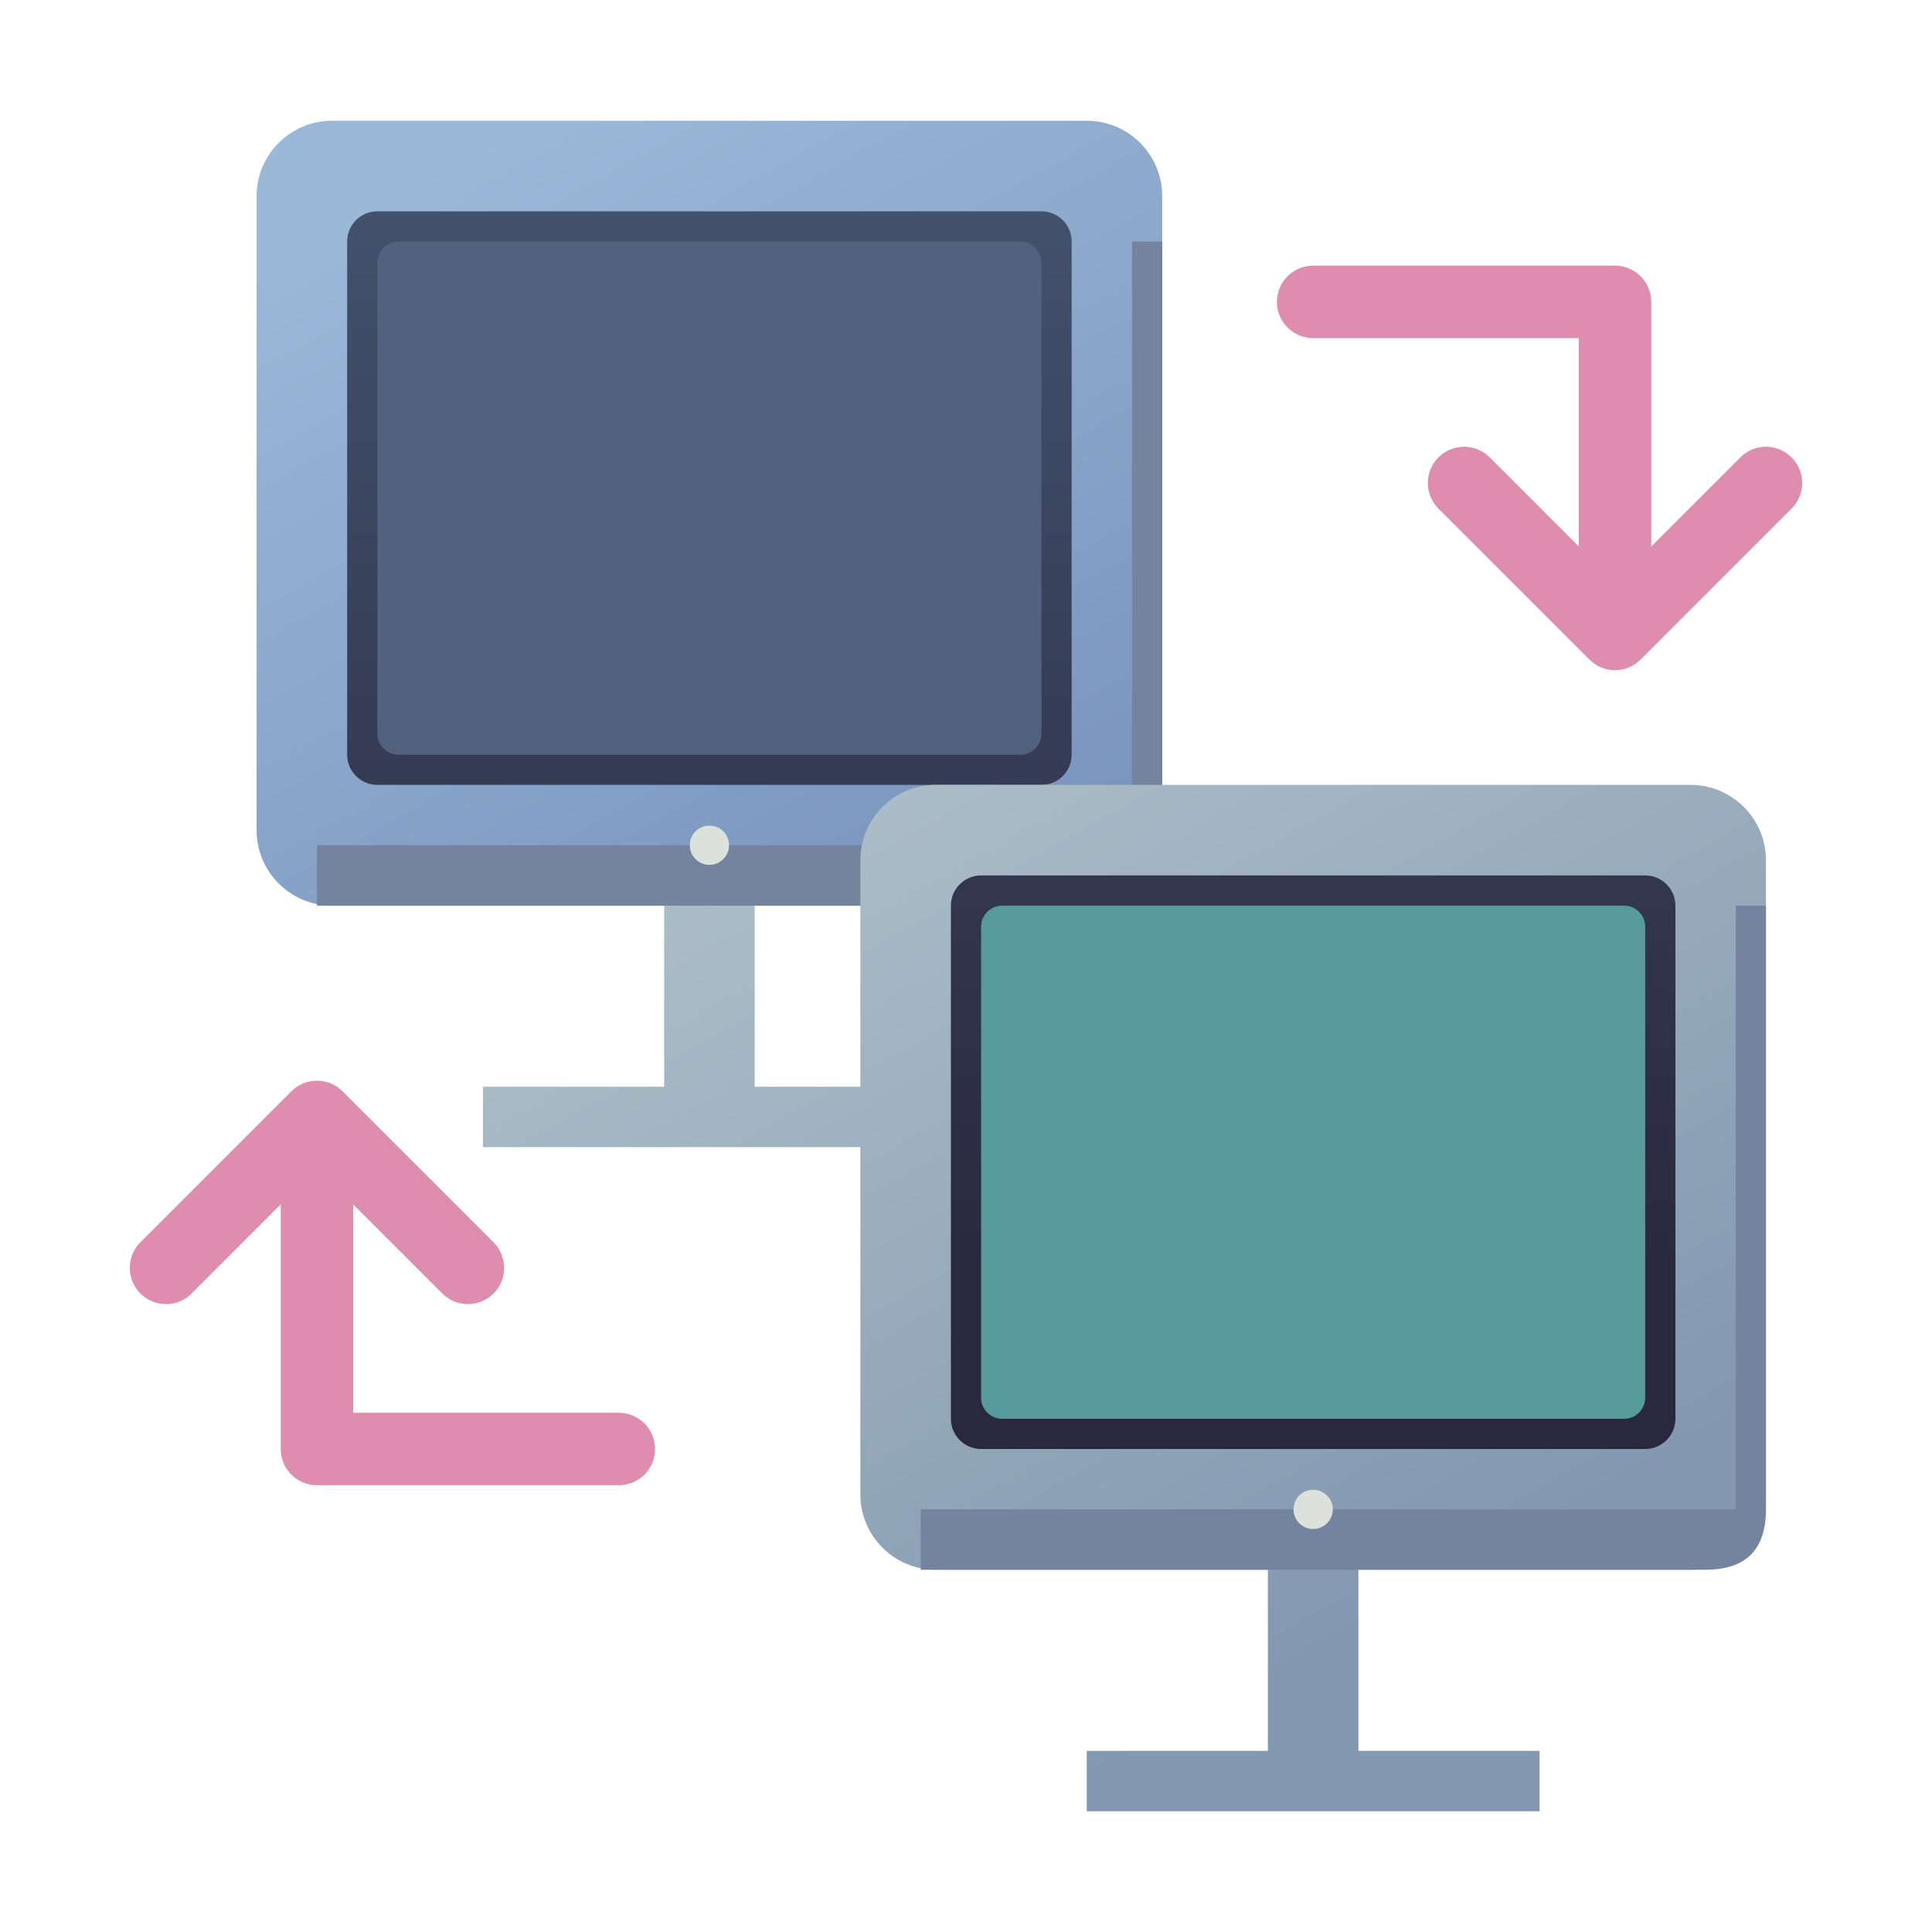
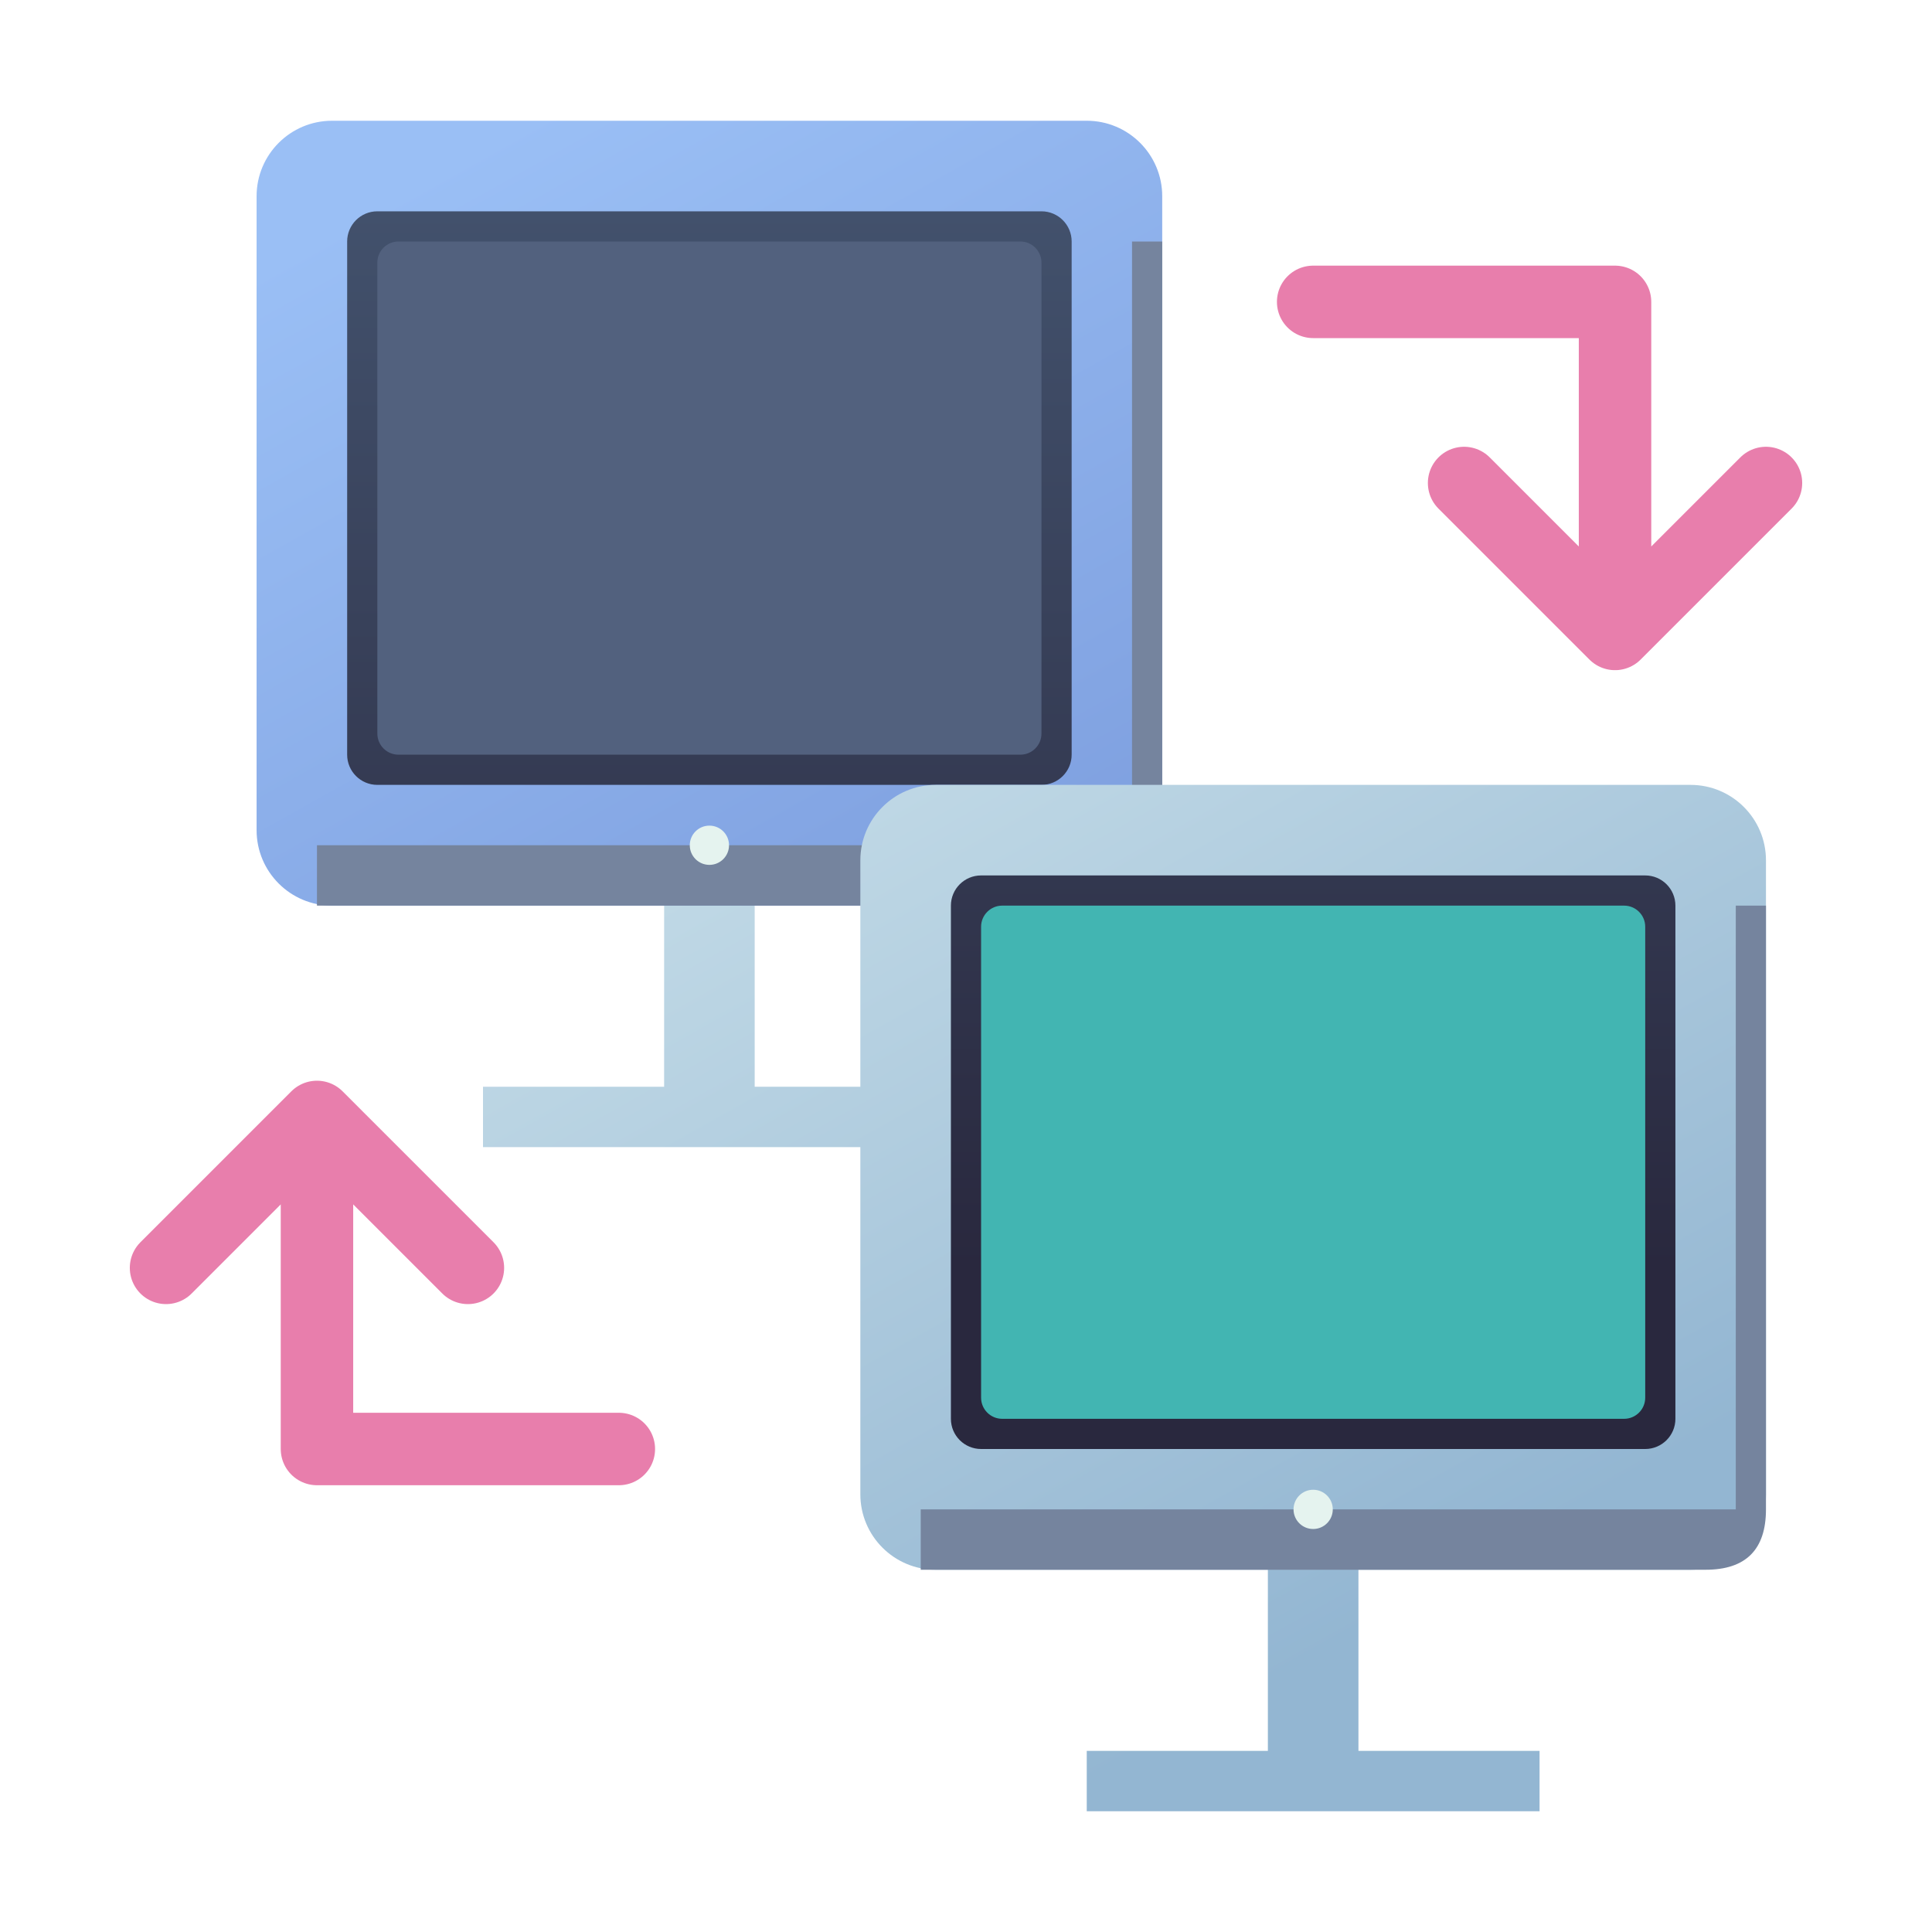
<svg xmlns="http://www.w3.org/2000/svg" width="64" height="64" viewBox="0 0 64 64">
  <g id="frameless-artwork" transform="translate(0.5 -3) scale(1)">
    <defs>
-       <linearGradient id="enamel" x1="0" y1="0" x2=".6" y2="1">
-         <stop stop-color="#f4c8d7" />
-         <stop offset=".4" stop-color="#e88bb6" />
-         <stop offset="1" stop-color="#b94e87" />
-       </linearGradient>
-       <linearGradient id="ink" x1="0" y1="0" x2="1" y2="1">
-         <stop stop-color="#f4c8d7" />
-         <stop offset=".6" stop-color="#e56ea1" />
-         <stop offset="1" stop-color="#b39bd9" />
-       </linearGradient>
-       <linearGradient id="gem" x1="0" y1="0" x2="1" y2="1">
-         <stop stop-color="#d9c3f2" />
-         <stop offset=".5" stop-color="#9272ba" />
-         <stop offset="1" stop-color="#71385f" />
-       </linearGradient>
-     </defs>
+  </defs>
    <g stroke-linecap="round" stroke-linejoin="round" />
    <defs>
-       <linearGradient id="s-paper" gradientUnits="userSpaceOnUse" x1="15" y1="8" x2="43" y2="58">
-         <stop stop-color="#fff0da" />
-         <stop offset="1" stop-color="#d7cbd3" />
-       </linearGradient>
-       <linearGradient id="s-jade" gradientUnits="userSpaceOnUse" x1="15" y1="8" x2="43" y2="58">
-         <stop stop-color="#88cdb9" />
-         <stop offset="1" stop-color="#44878c" />
-       </linearGradient>
      <linearGradient id="s-blue" gradientUnits="userSpaceOnUse" x1="15" y1="8" x2="43" y2="58">
-         <stop stop-color="#9ab8d8" />
-         <stop offset="1" stop-color="#5d74a5" />
-       </linearGradient>
-       <linearGradient id="s-violet" gradientUnits="userSpaceOnUse" x1="15" y1="8" x2="43" y2="58">
-         <stop stop-color="#b3a1d9" />
-         <stop offset="1" stop-color="#8274a9" />
-       </linearGradient>
-       <linearGradient id="s-rose" gradientUnits="userSpaceOnUse" x1="15" y1="8" x2="43" y2="58">
-         <stop stop-color="#eca2bc" />
-         <stop offset="1" stop-color="#b66696" />
-       </linearGradient>
-       <linearGradient id="s-copper" gradientUnits="userSpaceOnUse" x1="15" y1="8" x2="43" y2="58">
-         <stop stop-color="#f0c582" />
-         <stop offset="1" stop-color="#d59965" />
+         <stop stop-color="#9abff5" />
+         <stop offset="1" stop-color="#6785cd" />
      </linearGradient>
      <linearGradient id="s-steel" gradientUnits="userSpaceOnUse" x1="15" y1="8" x2="43" y2="58">
-         <stop stop-color="#cbd9d9" />
-         <stop offset="1" stop-color="#8298b0" />
-       </linearGradient>
-       <linearGradient id="s-coral" gradientUnits="userSpaceOnUse" x1="15" y1="8" x2="43" y2="58">
-         <stop stop-color="#ef9b83" />
-         <stop offset="1" stop-color="#cc697c" />
+         <stop stop-color="#e1f2f4" />
+         <stop offset="1" stop-color="#93b6d2" />
      </linearGradient>
      <linearGradient id="screen-glass" gradientUnits="userSpaceOnUse" x1="32" y1="10" x2="32" y2="45">
        <stop stop-color="#42516c" />
        <stop offset="1" stop-color="#29283e" />
-       </linearGradient>
-       <linearGradient id="rubber-handle" gradientUnits="userSpaceOnUse" x1="32" y1="8" x2="32" y2="24">
-         <stop stop-color="#ee9c91" />
-         <stop offset=".45" stop-color="#e87f8d" />
-         <stop offset="1" stop-color="#b85c7b" />
      </linearGradient>
    </defs>
    <g data-material="authored" stroke-linecap="round" stroke-linejoin="round">
      <path d="M21.5 32H24.5V39H30.5V41H15.5V39H21.5Z" fill="url(#s-steel)" />
      <rect x="8" y="7" width="30" height="26" rx="2.5" fill="url(#s-blue)" />
      <path d="M37 11V31H10V33H36Q38 33 38 31V11Z" fill="#75849e" />
      <rect x="11" y="10" width="24" height="19" rx="1" fill="url(#screen-glass)" />
-       <circle cx="23.0" cy="31" r="0.65" fill="#dce2db" />
+       <circle cx="23.0" cy="31" r="0.65" fill="#e5f3ef" />
      <rect x="12" y="11" width="22" height="17" rx="0.7" fill="#52617e" />
      <path d="M41.5 54H44.5V61H50.5V63H35.5V61H41.5Z" fill="url(#s-steel)" />
      <rect x="28" y="29" width="30" height="26" rx="2.5" fill="url(#s-steel)" />
      <path d="M57 33V53H30V55H56Q58 55 58 53V33Z" fill="#75849e" />
      <rect x="31" y="32" width="24" height="19" rx="1" fill="url(#screen-glass)" />
-       <circle cx="43.0" cy="53" r="0.65" fill="#dce2db" />
-       <rect x="32" y="33" width="22" height="17" rx="0.7" fill="#569a9d" />
-       <path d="M43 13H53V23M48 19 53 24 58 19" fill="none" stroke="#df8daf" stroke-width="2.4" />
-       <path d="M20 51H10V41M5 45 10 40 15 45" fill="none" stroke="#df8daf" stroke-width="2.4" />
+       <circle cx="43.0" cy="53" r="0.65" fill="#e5f3ef" />
+       <rect x="32" y="33" width="22" height="17" rx="0.7" fill="#42b5b2" />
+       <path d="M43 13H53V23M48 19 53 24 58 19" fill="none" stroke="#e87eac" stroke-width="2.4" />
+       <path d="M20 51H10V41M5 45 10 40 15 45" fill="none" stroke="#e87eac" stroke-width="2.4" />
    </g>
  </g>
</svg>
